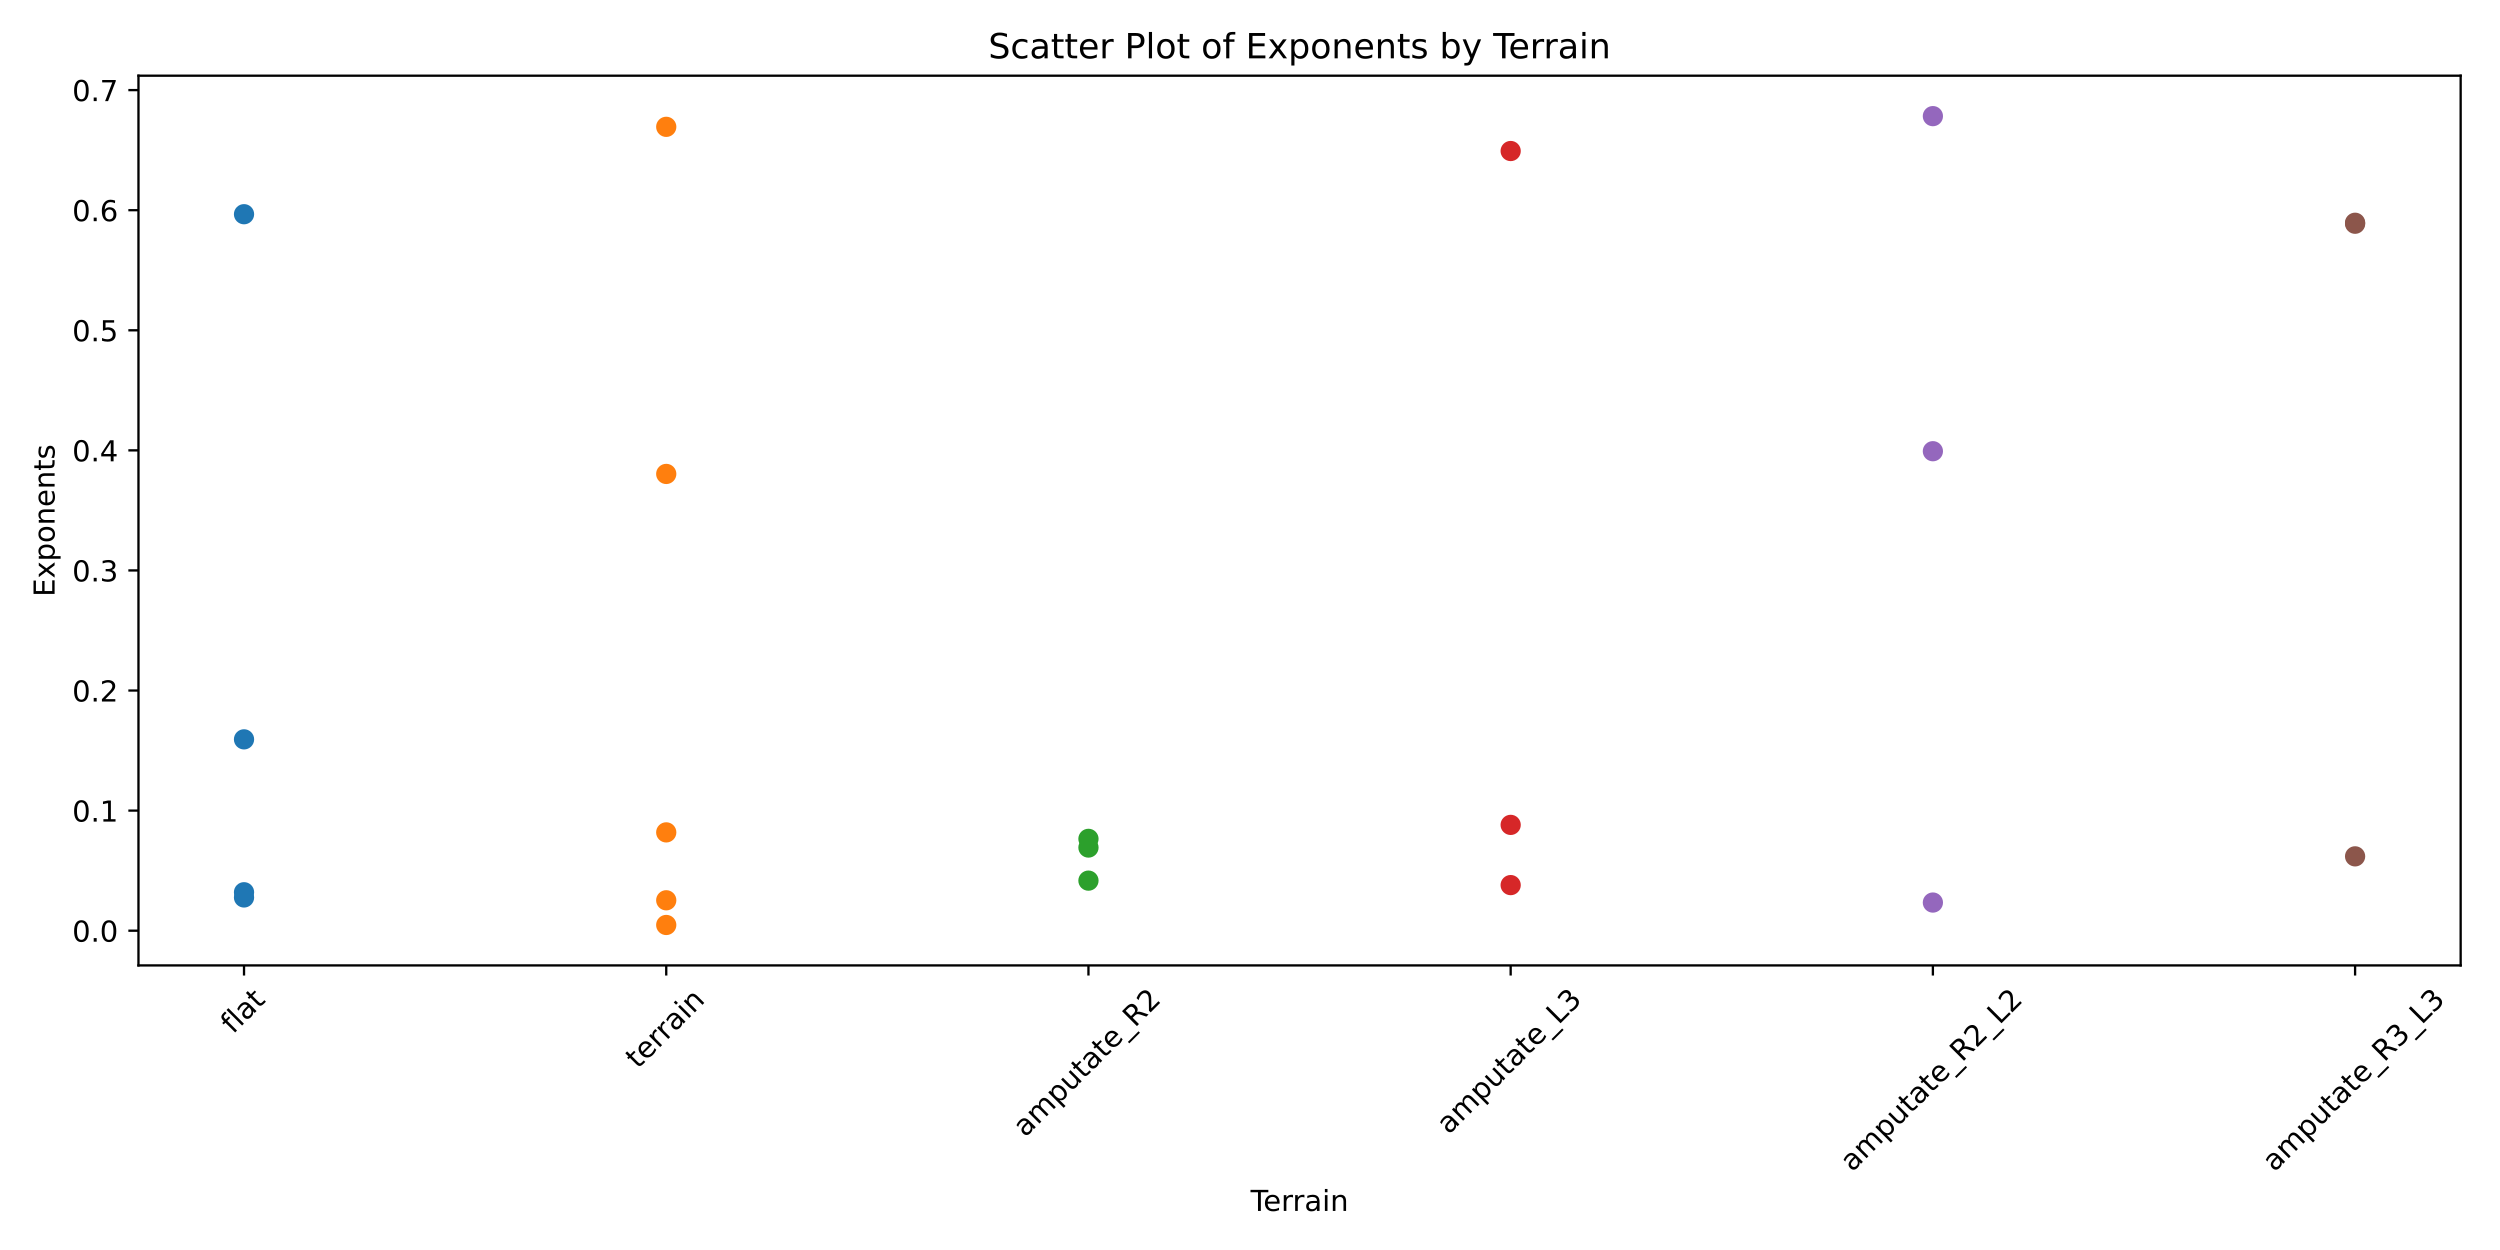
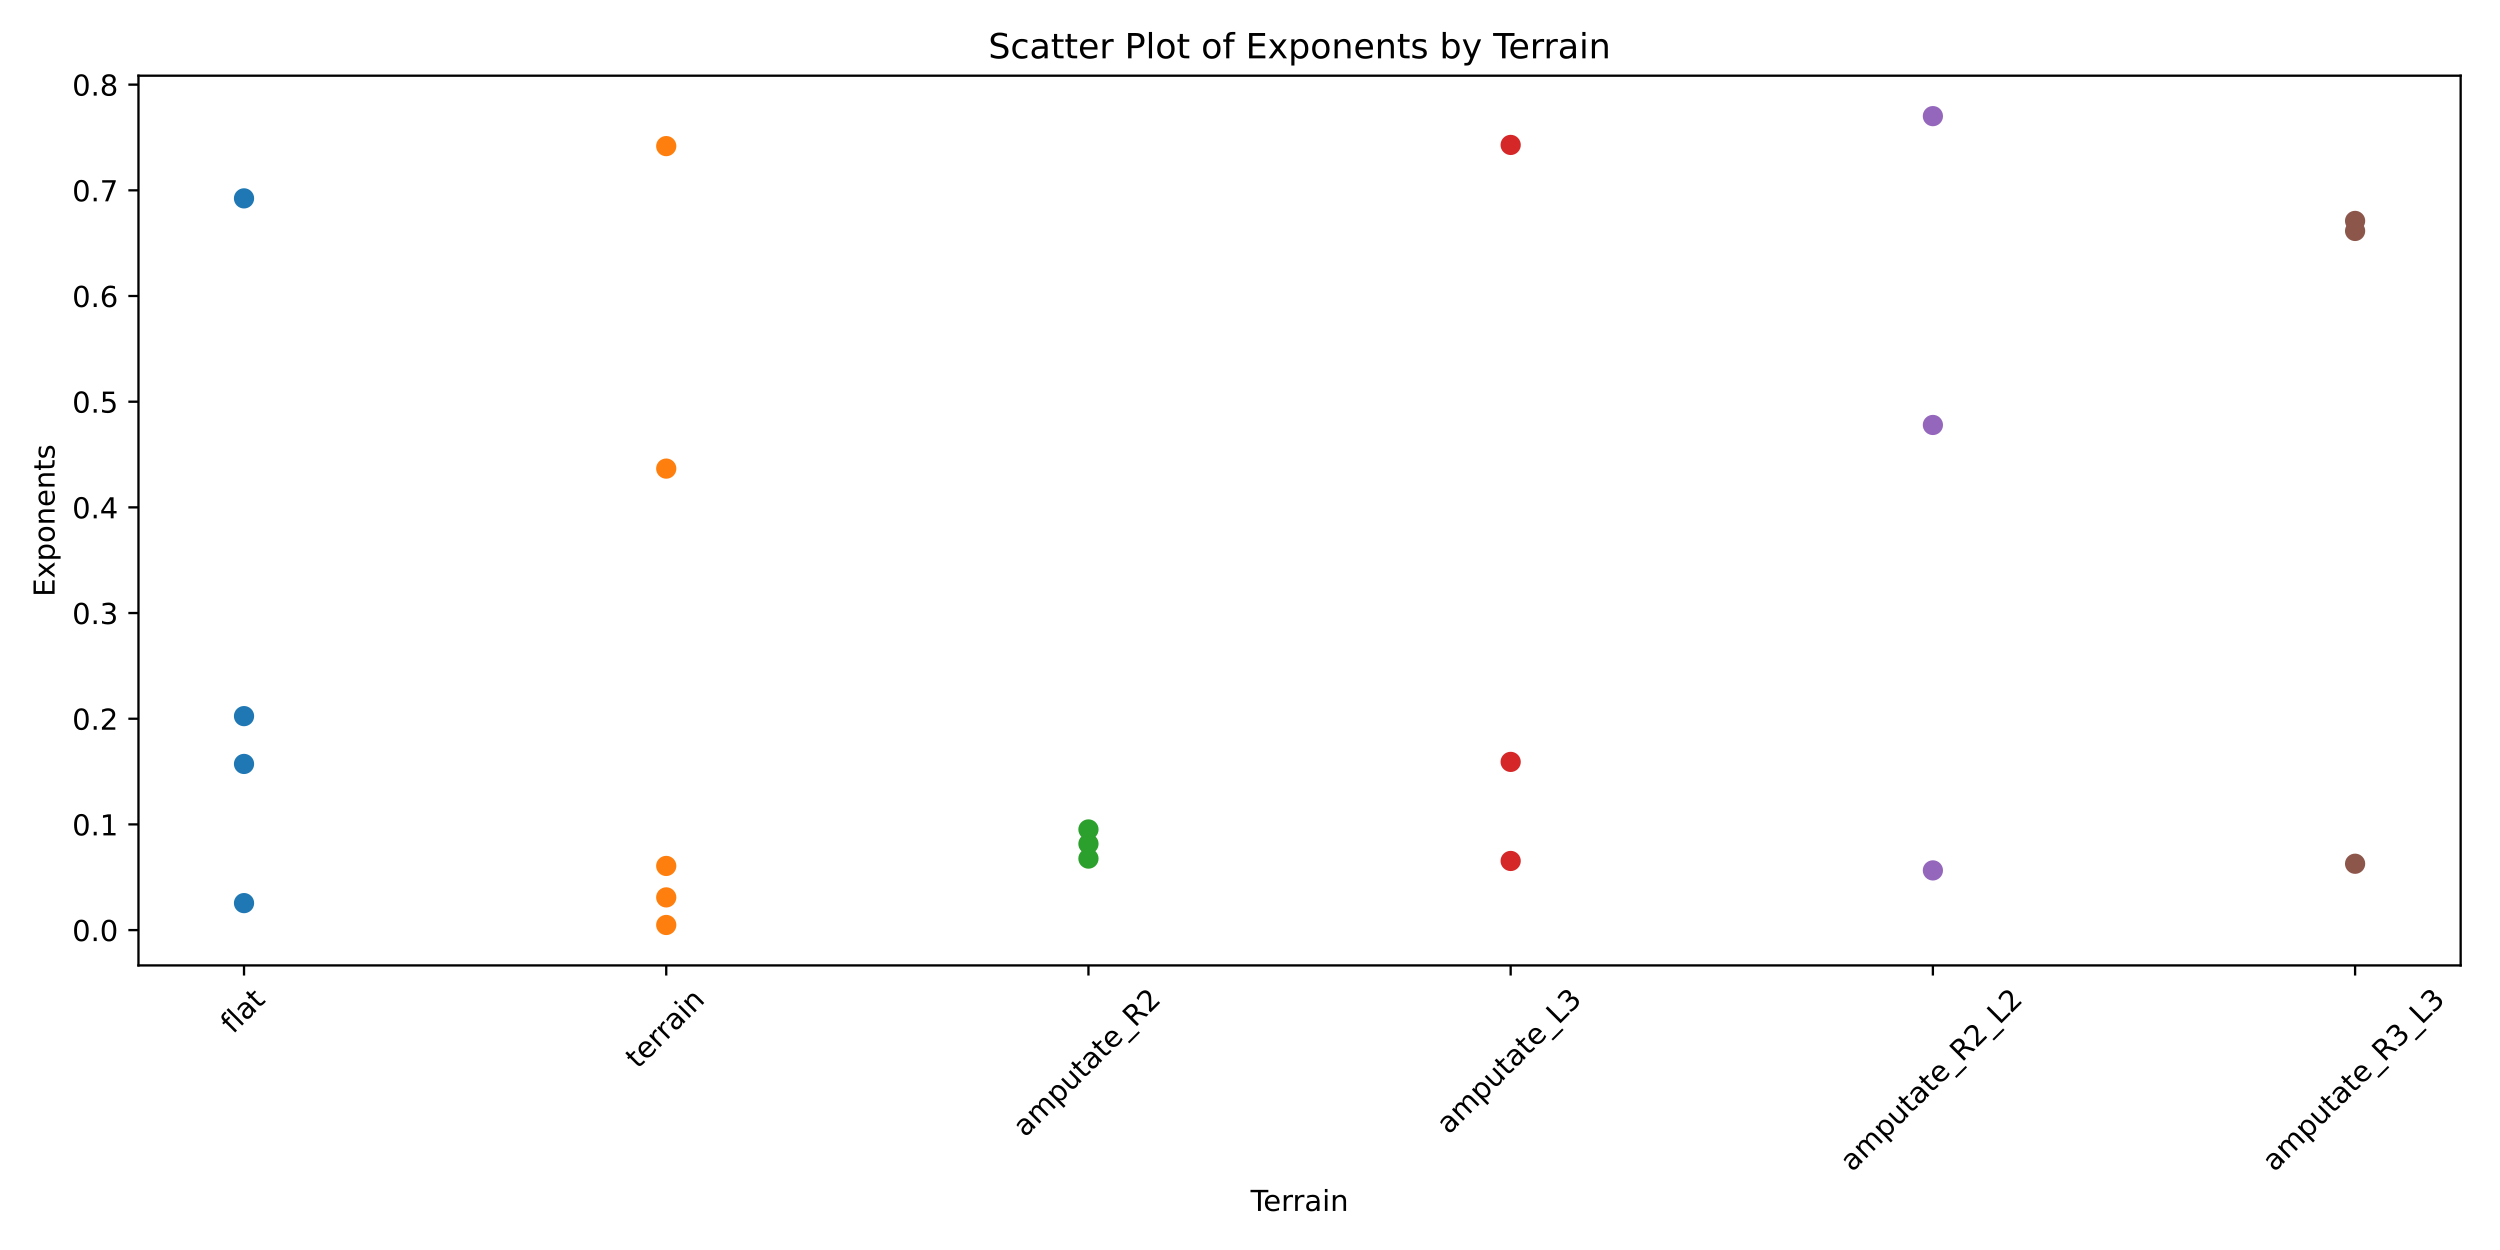
<svg xmlns="http://www.w3.org/2000/svg" xmlns:xlink="http://www.w3.org/1999/xlink" width="864pt" height="432pt" viewBox="0 0 864 432" version="1.1">
  <defs>
    <style type="text/css">*{stroke-linejoin: round; stroke-linecap: butt}</style>
  </defs>
  <g id="figure_1">
    <g id="patch_1">
      <path d="M 0 432  L 864 432  L 864 0  L 0 0  z " style="fill: #ffffff" />
    </g>
    <g id="axes_1">
      <g id="patch_2">
        <path d="M 47.855 333.648  L 850.401 333.648  L 850.401 26.16  L 47.855 26.16  z " style="fill: #ffffff" />
      </g>
      <g id="PathCollection_1">
        <defs>
-           <path id="m7a53cfceef" d="M 0 3  C 0.796 3 1.559 2.684 2.121 2.121  C 2.684 1.559 3 0.796 3 0  C 3 -0.796 2.684 -1.559 2.121 -2.121  C 1.559 -2.684 0.796 -3 0 -3  C -0.796 -3 -1.559 -2.684 -2.121 -2.121  C -2.684 -1.559 -3 -0.796 -3 0  C -3 0.796 -2.684 1.559 -2.121 2.121  C -1.559 2.684 -0.796 3 0 3  z " style="stroke: #1f77b4" />
-         </defs>
-         <g clip-path="url(#pd0fecdc5cd)">
-           <use xlink:href="#m7a53cfceef" x="84.334" y="74.033" style="fill: #1f77b4; stroke: #1f77b4" />
-           <use xlink:href="#m7a53cfceef" x="84.334" y="255.52" style="fill: #1f77b4; stroke: #1f77b4" />
-           <use xlink:href="#m7a53cfceef" x="84.334" y="310.161" style="fill: #1f77b4; stroke: #1f77b4" />
-           <use xlink:href="#m7a53cfceef" x="84.334" y="308.36" style="fill: #1f77b4; stroke: #1f77b4" />
+           <path id="mdb338da277" d="M 0 3  C 0.796 3 1.559 2.684 2.121 2.121  C 2.684 1.559 3 0.796 3 0  C 3 -0.796 2.684 -1.559 2.121 -2.121  C 1.559 -2.684 0.796 -3 0 -3  C -0.796 -3 -1.559 -2.684 -2.121 -2.121  C -2.684 -1.559 -3 -0.796 -3 0  C -3 0.796 -2.684 1.559 -2.121 2.121  C -1.559 2.684 -0.796 3 0 3  z " style="stroke: #1f77b4" />
+         </defs>
+         <g clip-path="url(#p94764b5804)">
+           <use xlink:href="#mdb338da277" x="84.334" y="68.559" style="fill: #1f77b4; stroke: #1f77b4" />
+           <use xlink:href="#mdb338da277" x="84.334" y="247.495" style="fill: #1f77b4; stroke: #1f77b4" />
+           <use xlink:href="#mdb338da277" x="84.334" y="264.019" style="fill: #1f77b4; stroke: #1f77b4" />
+           <use xlink:href="#mdb338da277" x="84.334" y="312.116" style="fill: #1f77b4; stroke: #1f77b4" />
        </g>
      </g>
      <g id="PathCollection_2">
        <defs>
-           <path id="m5915ebbc34" d="M 0 3  C 0.796 3 1.559 2.684 2.121 2.121  C 2.684 1.559 3 0.796 3 0  C 3 -0.796 2.684 -1.559 2.121 -2.121  C 1.559 -2.684 0.796 -3 0 -3  C -0.796 -3 -1.559 -2.684 -2.121 -2.121  C -2.684 -1.559 -3 -0.796 -3 0  C -3 0.796 -2.684 1.559 -2.121 2.121  C -1.559 2.684 -0.796 3 0 3  z " style="stroke: #ff7f0e" />
-         </defs>
-         <g clip-path="url(#pd0fecdc5cd)">
-           <use xlink:href="#m5915ebbc34" x="230.252" y="287.673" style="fill: #ff7f0e; stroke: #ff7f0e" />
-           <use xlink:href="#m5915ebbc34" x="230.252" y="163.793" style="fill: #ff7f0e; stroke: #ff7f0e" />
-           <use xlink:href="#m5915ebbc34" x="230.252" y="43.835" style="fill: #ff7f0e; stroke: #ff7f0e" />
-           <use xlink:href="#m5915ebbc34" x="230.252" y="319.672" style="fill: #ff7f0e; stroke: #ff7f0e" />
-           <use xlink:href="#m5915ebbc34" x="230.252" y="311.142" style="fill: #ff7f0e; stroke: #ff7f0e" />
+           <path id="mc36dc14fd7" d="M 0 3  C 0.796 3 1.559 2.684 2.121 2.121  C 2.684 1.559 3 0.796 3 0  C 3 -0.796 2.684 -1.559 2.121 -2.121  C 1.559 -2.684 0.796 -3 0 -3  C -0.796 -3 -1.559 -2.684 -2.121 -2.121  C -2.684 -1.559 -3 -0.796 -3 0  C -3 0.796 -2.684 1.559 -2.121 2.121  C -1.559 2.684 -0.796 3 0 3  z " style="stroke: #ff7f0e" />
+         </defs>
+         <g clip-path="url(#p94764b5804)">
+           <use xlink:href="#mc36dc14fd7" x="230.252" y="299.27" style="fill: #ff7f0e; stroke: #ff7f0e" />
+           <use xlink:href="#mc36dc14fd7" x="230.252" y="161.951" style="fill: #ff7f0e; stroke: #ff7f0e" />
+           <use xlink:href="#mc36dc14fd7" x="230.252" y="50.496" style="fill: #ff7f0e; stroke: #ff7f0e" />
+           <use xlink:href="#mc36dc14fd7" x="230.252" y="319.672" style="fill: #ff7f0e; stroke: #ff7f0e" />
+           <use xlink:href="#mc36dc14fd7" x="230.252" y="310.141" style="fill: #ff7f0e; stroke: #ff7f0e" />
        </g>
      </g>
      <g id="PathCollection_3">
        <defs>
-           <path id="mcf0d9c2738" d="M 0 3  C 0.796 3 1.559 2.684 2.121 2.121  C 2.684 1.559 3 0.796 3 0  C 3 -0.796 2.684 -1.559 2.121 -2.121  C 1.559 -2.684 0.796 -3 0 -3  C -0.796 -3 -1.559 -2.684 -2.121 -2.121  C -2.684 -1.559 -3 -0.796 -3 0  C -3 0.796 -2.684 1.559 -2.121 2.121  C -1.559 2.684 -0.796 3 0 3  z " style="stroke: #2ca02c" />
-         </defs>
-         <g clip-path="url(#pd0fecdc5cd)">
-           <use xlink:href="#mcf0d9c2738" x="376.169" y="292.911" style="fill: #2ca02c; stroke: #2ca02c" />
-           <use xlink:href="#mcf0d9c2738" x="376.169" y="304.349" style="fill: #2ca02c; stroke: #2ca02c" />
-           <use xlink:href="#mcf0d9c2738" x="376.169" y="289.91" style="fill: #2ca02c; stroke: #2ca02c" />
+           <path id="me8d4e9022c" d="M 0 3  C 0.796 3 1.559 2.684 2.121 2.121  C 2.684 1.559 3 0.796 3 0  C 3 -0.796 2.684 -1.559 2.121 -2.121  C 1.559 -2.684 0.796 -3 0 -3  C -0.796 -3 -1.559 -2.684 -2.121 -2.121  C -2.684 -1.559 -3 -0.796 -3 0  C -3 0.796 -2.684 1.559 -2.121 2.121  C -1.559 2.684 -0.796 3 0 3  z " style="stroke: #2ca02c" />
+         </defs>
+         <g clip-path="url(#p94764b5804)">
+           <use xlink:href="#me8d4e9022c" x="376.169" y="286.66" style="fill: #2ca02c; stroke: #2ca02c" />
+           <use xlink:href="#me8d4e9022c" x="376.169" y="296.726" style="fill: #2ca02c; stroke: #2ca02c" />
+           <use xlink:href="#me8d4e9022c" x="376.169" y="291.627" style="fill: #2ca02c; stroke: #2ca02c" />
        </g>
      </g>
      <g id="PathCollection_4">
        <defs>
-           <path id="m8e960720e1" d="M 0 3  C 0.796 3 1.559 2.684 2.121 2.121  C 2.684 1.559 3 0.796 3 0  C 3 -0.796 2.684 -1.559 2.121 -2.121  C 1.559 -2.684 0.796 -3 0 -3  C -0.796 -3 -1.559 -2.684 -2.121 -2.121  C -2.684 -1.559 -3 -0.796 -3 0  C -3 0.796 -2.684 1.559 -2.121 2.121  C -1.559 2.684 -0.796 3 0 3  z " style="stroke: #d62728" />
-         </defs>
-         <g clip-path="url(#pd0fecdc5cd)">
-           <use xlink:href="#m8e960720e1" x="522.086" y="285.08" style="fill: #d62728; stroke: #d62728" />
-           <use xlink:href="#m8e960720e1" x="522.086" y="52.193" style="fill: #d62728; stroke: #d62728" />
-           <use xlink:href="#m8e960720e1" x="522.086" y="305.891" style="fill: #d62728; stroke: #d62728" />
+           <path id="ma53a9beff3" d="M 0 3  C 0.796 3 1.559 2.684 2.121 2.121  C 2.684 1.559 3 0.796 3 0  C 3 -0.796 2.684 -1.559 2.121 -2.121  C 1.559 -2.684 0.796 -3 0 -3  C -0.796 -3 -1.559 -2.684 -2.121 -2.121  C -2.684 -1.559 -3 -0.796 -3 0  C -3 0.796 -2.684 1.559 -2.121 2.121  C -1.559 2.684 -0.796 3 0 3  z " style="stroke: #d62728" />
+         </defs>
+         <g clip-path="url(#p94764b5804)">
+           <use xlink:href="#ma53a9beff3" x="522.086" y="263.311" style="fill: #d62728; stroke: #d62728" />
+           <use xlink:href="#ma53a9beff3" x="522.086" y="50.088" style="fill: #d62728; stroke: #d62728" />
+           <use xlink:href="#ma53a9beff3" x="522.086" y="297.549" style="fill: #d62728; stroke: #d62728" />
        </g>
      </g>
      <g id="PathCollection_5">
        <defs>
-           <path id="m74919e1c3d" d="M 0 3  C 0.796 3 1.559 2.684 2.121 2.121  C 2.684 1.559 3 0.796 3 0  C 3 -0.796 2.684 -1.559 2.121 -2.121  C 1.559 -2.684 0.796 -3 0 -3  C -0.796 -3 -1.559 -2.684 -2.121 -2.121  C -2.684 -1.559 -3 -0.796 -3 0  C -3 0.796 -2.684 1.559 -2.121 2.121  C -1.559 2.684 -0.796 3 0 3  z " style="stroke: #9467bd" />
-         </defs>
-         <g clip-path="url(#pd0fecdc5cd)">
-           <use xlink:href="#m74919e1c3d" x="668.004" y="155.94" style="fill: #9467bd; stroke: #9467bd" />
-           <use xlink:href="#m74919e1c3d" x="668.004" y="311.921" style="fill: #9467bd; stroke: #9467bd" />
-           <use xlink:href="#m74919e1c3d" x="668.004" y="40.137" style="fill: #9467bd; stroke: #9467bd" />
+           <path id="m6180a62f56" d="M 0 3  C 0.796 3 1.559 2.684 2.121 2.121  C 2.684 1.559 3 0.796 3 0  C 3 -0.796 2.684 -1.559 2.121 -2.121  C 1.559 -2.684 0.796 -3 0 -3  C -0.796 -3 -1.559 -2.684 -2.121 -2.121  C -2.684 -1.559 -3 -0.796 -3 0  C -3 0.796 -2.684 1.559 -2.121 2.121  C -1.559 2.684 -0.796 3 0 3  z " style="stroke: #9467bd" />
+         </defs>
+         <g clip-path="url(#p94764b5804)">
+           <use xlink:href="#m6180a62f56" x="668.004" y="146.869" style="fill: #9467bd; stroke: #9467bd" />
+           <use xlink:href="#m6180a62f56" x="668.004" y="300.811" style="fill: #9467bd; stroke: #9467bd" />
+           <use xlink:href="#m6180a62f56" x="668.004" y="40.137" style="fill: #9467bd; stroke: #9467bd" />
        </g>
      </g>
      <g id="PathCollection_6">
        <defs>
-           <path id="m947b12ff19" d="M 0 3  C 0.796 3 1.559 2.684 2.121 2.121  C 2.684 1.559 3 0.796 3 0  C 3 -0.796 2.684 -1.559 2.121 -2.121  C 1.559 -2.684 0.796 -3 0 -3  C -0.796 -3 -1.559 -2.684 -2.121 -2.121  C -2.684 -1.559 -3 -0.796 -3 0  C -3 0.796 -2.684 1.559 -2.121 2.121  C -1.559 2.684 -0.796 3 0 3  z " style="stroke: #8c564b" />
-         </defs>
-         <g clip-path="url(#pd0fecdc5cd)">
-           <use xlink:href="#m947b12ff19" x="813.921" y="76.985" style="fill: #8c564b; stroke: #8c564b" />
-           <use xlink:href="#m947b12ff19" x="813.921" y="77.321" style="fill: #8c564b; stroke: #8c564b" />
-           <use xlink:href="#m947b12ff19" x="813.921" y="295.956" style="fill: #8c564b; stroke: #8c564b" />
+           <path id="md33c32944e" d="M 0 3  C 0.796 3 1.559 2.684 2.121 2.121  C 2.684 1.559 3 0.796 3 0  C 3 -0.796 2.684 -1.559 2.121 -2.121  C 1.559 -2.684 0.796 -3 0 -3  C -0.796 -3 -1.559 -2.684 -2.121 -2.121  C -2.684 -1.559 -3 -0.796 -3 0  C -3 0.796 -2.684 1.559 -2.121 2.121  C -1.559 2.684 -0.796 3 0 3  z " style="stroke: #8c564b" />
+         </defs>
+         <g clip-path="url(#p94764b5804)">
+           <use xlink:href="#md33c32944e" x="813.921" y="79.818" style="fill: #8c564b; stroke: #8c564b" />
+           <use xlink:href="#md33c32944e" x="813.921" y="76.349" style="fill: #8c564b; stroke: #8c564b" />
+           <use xlink:href="#md33c32944e" x="813.921" y="298.509" style="fill: #8c564b; stroke: #8c564b" />
        </g>
      </g>
      <g id="matplotlib.axis_1">
        <g id="xtick_1">
          <g id="line2d_1">
            <defs>
-               <path id="md833da6a9b" d="M 0 0  L 0 3.5  " style="stroke: #000000; stroke-width: 0.8" />
+               <path id="mb0b9496c75" d="M 0 0  L 0 3.5  " style="stroke: #000000; stroke-width: 0.8" />
            </defs>
            <g>
-               <use xlink:href="#md833da6a9b" x="84.334" y="333.648" style="stroke: #000000; stroke-width: 0.8" />
+               <use xlink:href="#mb0b9496c75" x="84.334" y="333.648" style="stroke: #000000; stroke-width: 0.8" />
            </g>
          </g>
          <g id="text_1">
            <g transform="translate(80.50602 357.5803) rotate(-45) scale(0.1 -0.1)">
              <defs>
                <path id="DejaVuSans-66" d="M 2375 4863  L 2375 4384  L 1825 4384  Q 1516 4384 1395 4259  Q 1275 4134 1275 3809  L 1275 3500  L 2222 3500  L 2222 3053  L 1275 3053  L 1275 0  L 697 0  L 697 3053  L 147 3053  L 147 3500  L 697 3500  L 697 3744  Q 697 4328 969 4595  Q 1241 4863 1831 4863  L 2375 4863  z " transform="scale(0.015625)" />
                <path id="DejaVuSans-6c" d="M 603 4863  L 1178 4863  L 1178 0  L 603 0  L 603 4863  z " transform="scale(0.015625)" />
                <path id="DejaVuSans-61" d="M 2194 1759  Q 1497 1759 1228 1600  Q 959 1441 959 1056  Q 959 750 1161 570  Q 1363 391 1709 391  Q 2188 391 2477 730  Q 2766 1069 2766 1631  L 2766 1759  L 2194 1759  z M 3341 1997  L 3341 0  L 2766 0  L 2766 531  Q 2569 213 2275 61  Q 1981 -91 1556 -91  Q 1019 -91 701 211  Q 384 513 384 1019  Q 384 1609 779 1909  Q 1175 2209 1959 2209  L 2766 2209  L 2766 2266  Q 2766 2663 2505 2880  Q 2244 3097 1772 3097  Q 1472 3097 1187 3025  Q 903 2953 641 2809  L 641 3341  Q 956 3463 1253 3523  Q 1550 3584 1831 3584  Q 2591 3584 2966 3190  Q 3341 2797 3341 1997  z " transform="scale(0.015625)" />
                <path id="DejaVuSans-74" d="M 1172 4494  L 1172 3500  L 2356 3500  L 2356 3053  L 1172 3053  L 1172 1153  Q 1172 725 1289 603  Q 1406 481 1766 481  L 2356 481  L 2356 0  L 1766 0  Q 1100 0 847 248  Q 594 497 594 1153  L 594 3053  L 172 3053  L 172 3500  L 594 3500  L 594 4494  L 1172 4494  z " transform="scale(0.015625)" />
              </defs>
              <use xlink:href="#DejaVuSans-66" />
              <use xlink:href="#DejaVuSans-6c" x="35.205" />
              <use xlink:href="#DejaVuSans-61" x="62.988" />
              <use xlink:href="#DejaVuSans-74" x="124.268" />
            </g>
          </g>
        </g>
        <g id="xtick_2">
          <g id="line2d_2">
            <g>
-               <use xlink:href="#md833da6a9b" x="230.252" y="333.648" style="stroke: #000000; stroke-width: 0.8" />
+               <use xlink:href="#mb0b9496c75" x="230.252" y="333.648" style="stroke: #000000; stroke-width: 0.8" />
            </g>
          </g>
          <g id="text_2">
            <g transform="translate(220.4069 369.6133) rotate(-45) scale(0.1 -0.1)">
              <defs>
                <path id="DejaVuSans-65" d="M 3597 1894  L 3597 1613  L 953 1613  Q 991 1019 1311 708  Q 1631 397 2203 397  Q 2534 397 2845 478  Q 3156 559 3463 722  L 3463 178  Q 3153 47 2828 -22  Q 2503 -91 2169 -91  Q 1331 -91 842 396  Q 353 884 353 1716  Q 353 2575 817 3079  Q 1281 3584 2069 3584  Q 2775 3584 3186 3129  Q 3597 2675 3597 1894  z M 3022 2063  Q 3016 2534 2758 2815  Q 2500 3097 2075 3097  Q 1594 3097 1305 2825  Q 1016 2553 972 2059  L 3022 2063  z " transform="scale(0.015625)" />
                <path id="DejaVuSans-72" d="M 2631 2963  Q 2534 3019 2420 3045  Q 2306 3072 2169 3072  Q 1681 3072 1420 2755  Q 1159 2438 1159 1844  L 1159 0  L 581 0  L 581 3500  L 1159 3500  L 1159 2956  Q 1341 3275 1631 3429  Q 1922 3584 2338 3584  Q 2397 3584 2469 3576  Q 2541 3569 2628 3553  L 2631 2963  z " transform="scale(0.015625)" />
                <path id="DejaVuSans-69" d="M 603 3500  L 1178 3500  L 1178 0  L 603 0  L 603 3500  z M 603 4863  L 1178 4863  L 1178 4134  L 603 4134  L 603 4863  z " transform="scale(0.015625)" />
                <path id="DejaVuSans-6e" d="M 3513 2113  L 3513 0  L 2938 0  L 2938 2094  Q 2938 2591 2744 2837  Q 2550 3084 2163 3084  Q 1697 3084 1428 2787  Q 1159 2491 1159 1978  L 1159 0  L 581 0  L 581 3500  L 1159 3500  L 1159 2956  Q 1366 3272 1645 3428  Q 1925 3584 2291 3584  Q 2894 3584 3203 3211  Q 3513 2838 3513 2113  z " transform="scale(0.015625)" />
              </defs>
              <use xlink:href="#DejaVuSans-74" />
              <use xlink:href="#DejaVuSans-65" x="39.209" />
              <use xlink:href="#DejaVuSans-72" x="100.732" />
              <use xlink:href="#DejaVuSans-72" x="140.096" />
              <use xlink:href="#DejaVuSans-61" x="181.209" />
              <use xlink:href="#DejaVuSans-69" x="242.488" />
              <use xlink:href="#DejaVuSans-6e" x="270.271" />
            </g>
          </g>
        </g>
        <g id="xtick_3">
          <g id="line2d_3">
            <g>
-               <use xlink:href="#md833da6a9b" x="376.169" y="333.648" style="stroke: #000000; stroke-width: 0.8" />
+               <use xlink:href="#mb0b9496c75" x="376.169" y="333.648" style="stroke: #000000; stroke-width: 0.8" />
            </g>
          </g>
          <g id="text_3">
            <g transform="translate(354.2759 393.2638) rotate(-45) scale(0.1 -0.1)">
              <defs>
                <path id="DejaVuSans-6d" d="M 3328 2828  Q 3544 3216 3844 3400  Q 4144 3584 4550 3584  Q 5097 3584 5394 3201  Q 5691 2819 5691 2113  L 5691 0  L 5113 0  L 5113 2094  Q 5113 2597 4934 2840  Q 4756 3084 4391 3084  Q 3944 3084 3684 2787  Q 3425 2491 3425 1978  L 3425 0  L 2847 0  L 2847 2094  Q 2847 2600 2669 2842  Q 2491 3084 2119 3084  Q 1678 3084 1418 2786  Q 1159 2488 1159 1978  L 1159 0  L 581 0  L 581 3500  L 1159 3500  L 1159 2956  Q 1356 3278 1631 3431  Q 1906 3584 2284 3584  Q 2666 3584 2933 3390  Q 3200 3197 3328 2828  z " transform="scale(0.015625)" />
                <path id="DejaVuSans-70" d="M 1159 525  L 1159 -1331  L 581 -1331  L 581 3500  L 1159 3500  L 1159 2969  Q 1341 3281 1617 3432  Q 1894 3584 2278 3584  Q 2916 3584 3314 3078  Q 3713 2572 3713 1747  Q 3713 922 3314 415  Q 2916 -91 2278 -91  Q 1894 -91 1617 61  Q 1341 213 1159 525  z M 3116 1747  Q 3116 2381 2855 2742  Q 2594 3103 2138 3103  Q 1681 3103 1420 2742  Q 1159 2381 1159 1747  Q 1159 1113 1420 752  Q 1681 391 2138 391  Q 2594 391 2855 752  Q 3116 1113 3116 1747  z " transform="scale(0.015625)" />
                <path id="DejaVuSans-75" d="M 544 1381  L 544 3500  L 1119 3500  L 1119 1403  Q 1119 906 1312 657  Q 1506 409 1894 409  Q 2359 409 2629 706  Q 2900 1003 2900 1516  L 2900 3500  L 3475 3500  L 3475 0  L 2900 0  L 2900 538  Q 2691 219 2414 64  Q 2138 -91 1772 -91  Q 1169 -91 856 284  Q 544 659 544 1381  z M 1991 3584  L 1991 3584  z " transform="scale(0.015625)" />
                <path id="DejaVuSans-5f" d="M 3263 -1063  L 3263 -1509  L -63 -1509  L -63 -1063  L 3263 -1063  z " transform="scale(0.015625)" />
                <path id="DejaVuSans-52" d="M 2841 2188  Q 3044 2119 3236 1894  Q 3428 1669 3622 1275  L 4263 0  L 3584 0  L 2988 1197  Q 2756 1666 2539 1819  Q 2322 1972 1947 1972  L 1259 1972  L 1259 0  L 628 0  L 628 4666  L 2053 4666  Q 2853 4666 3247 4331  Q 3641 3997 3641 3322  Q 3641 2881 3436 2590  Q 3231 2300 2841 2188  z M 1259 4147  L 1259 2491  L 2053 2491  Q 2509 2491 2742 2702  Q 2975 2913 2975 3322  Q 2975 3731 2742 3939  Q 2509 4147 2053 4147  L 1259 4147  z " transform="scale(0.015625)" />
                <path id="DejaVuSans-32" d="M 1228 531  L 3431 531  L 3431 0  L 469 0  L 469 531  Q 828 903 1448 1529  Q 2069 2156 2228 2338  Q 2531 2678 2651 2914  Q 2772 3150 2772 3378  Q 2772 3750 2511 3984  Q 2250 4219 1831 4219  Q 1534 4219 1204 4116  Q 875 4013 500 3803  L 500 4441  Q 881 4594 1212 4672  Q 1544 4750 1819 4750  Q 2544 4750 2975 4387  Q 3406 4025 3406 3419  Q 3406 3131 3298 2873  Q 3191 2616 2906 2266  Q 2828 2175 2409 1742  Q 1991 1309 1228 531  z " transform="scale(0.015625)" />
              </defs>
              <use xlink:href="#DejaVuSans-61" />
              <use xlink:href="#DejaVuSans-6d" x="61.279" />
              <use xlink:href="#DejaVuSans-70" x="158.691" />
              <use xlink:href="#DejaVuSans-75" x="222.168" />
              <use xlink:href="#DejaVuSans-74" x="285.547" />
              <use xlink:href="#DejaVuSans-61" x="324.756" />
              <use xlink:href="#DejaVuSans-74" x="386.035" />
              <use xlink:href="#DejaVuSans-65" x="425.244" />
              <use xlink:href="#DejaVuSans-5f" x="486.768" />
              <use xlink:href="#DejaVuSans-52" x="536.768" />
              <use xlink:href="#DejaVuSans-32" x="606.25" />
            </g>
          </g>
        </g>
        <g id="xtick_4">
          <g id="line2d_4">
            <g>
-               <use xlink:href="#md833da6a9b" x="522.086" y="333.648" style="stroke: #000000; stroke-width: 0.8" />
+               <use xlink:href="#mb0b9496c75" x="522.086" y="333.648" style="stroke: #000000; stroke-width: 0.8" />
            </g>
          </g>
          <g id="text_4">
            <g transform="translate(500.6799 392.2904) rotate(-45) scale(0.1 -0.1)">
              <defs>
                <path id="DejaVuSans-4c" d="M 628 4666  L 1259 4666  L 1259 531  L 3531 531  L 3531 0  L 628 0  L 628 4666  z " transform="scale(0.015625)" />
                <path id="DejaVuSans-33" d="M 2597 2516  Q 3050 2419 3304 2112  Q 3559 1806 3559 1356  Q 3559 666 3084 287  Q 2609 -91 1734 -91  Q 1441 -91 1130 -33  Q 819 25 488 141  L 488 750  Q 750 597 1062 519  Q 1375 441 1716 441  Q 2309 441 2620 675  Q 2931 909 2931 1356  Q 2931 1769 2642 2001  Q 2353 2234 1838 2234  L 1294 2234  L 1294 2753  L 1863 2753  Q 2328 2753 2575 2939  Q 2822 3125 2822 3475  Q 2822 3834 2567 4026  Q 2313 4219 1838 4219  Q 1578 4219 1281 4162  Q 984 4106 628 3988  L 628 4550  Q 988 4650 1302 4700  Q 1616 4750 1894 4750  Q 2613 4750 3031 4423  Q 3450 4097 3450 3541  Q 3450 3153 3228 2886  Q 3006 2619 2597 2516  z " transform="scale(0.015625)" />
              </defs>
              <use xlink:href="#DejaVuSans-61" />
              <use xlink:href="#DejaVuSans-6d" x="61.279" />
              <use xlink:href="#DejaVuSans-70" x="158.691" />
              <use xlink:href="#DejaVuSans-75" x="222.168" />
              <use xlink:href="#DejaVuSans-74" x="285.547" />
              <use xlink:href="#DejaVuSans-61" x="324.756" />
              <use xlink:href="#DejaVuSans-74" x="386.035" />
              <use xlink:href="#DejaVuSans-65" x="425.244" />
              <use xlink:href="#DejaVuSans-5f" x="486.768" />
              <use xlink:href="#DejaVuSans-4c" x="536.768" />
              <use xlink:href="#DejaVuSans-33" x="592.48" />
            </g>
          </g>
        </g>
        <g id="xtick_5">
          <g id="line2d_5">
            <g>
-               <use xlink:href="#md833da6a9b" x="668.004" y="333.648" style="stroke: #000000; stroke-width: 0.8" />
+               <use xlink:href="#mb0b9496c75" x="668.004" y="333.648" style="stroke: #000000; stroke-width: 0.8" />
            </g>
          </g>
          <g id="text_5">
            <g transform="translate(640.1234 405.2382) rotate(-45) scale(0.1 -0.1)">
              <use xlink:href="#DejaVuSans-61" />
              <use xlink:href="#DejaVuSans-6d" x="61.279" />
              <use xlink:href="#DejaVuSans-70" x="158.691" />
              <use xlink:href="#DejaVuSans-75" x="222.168" />
              <use xlink:href="#DejaVuSans-74" x="285.547" />
              <use xlink:href="#DejaVuSans-61" x="324.756" />
              <use xlink:href="#DejaVuSans-74" x="386.035" />
              <use xlink:href="#DejaVuSans-65" x="425.244" />
              <use xlink:href="#DejaVuSans-5f" x="486.768" />
              <use xlink:href="#DejaVuSans-52" x="536.768" />
              <use xlink:href="#DejaVuSans-32" x="606.25" />
              <use xlink:href="#DejaVuSans-5f" x="669.873" />
              <use xlink:href="#DejaVuSans-4c" x="719.873" />
              <use xlink:href="#DejaVuSans-32" x="775.586" />
            </g>
          </g>
        </g>
        <g id="xtick_6">
          <g id="line2d_6">
            <g>
-               <use xlink:href="#md833da6a9b" x="813.921" y="333.648" style="stroke: #000000; stroke-width: 0.8" />
+               <use xlink:href="#mb0b9496c75" x="813.921" y="333.648" style="stroke: #000000; stroke-width: 0.8" />
            </g>
          </g>
          <g id="text_6">
            <g transform="translate(786.0408 405.2382) rotate(-45) scale(0.1 -0.1)">
              <use xlink:href="#DejaVuSans-61" />
              <use xlink:href="#DejaVuSans-6d" x="61.279" />
              <use xlink:href="#DejaVuSans-70" x="158.691" />
              <use xlink:href="#DejaVuSans-75" x="222.168" />
              <use xlink:href="#DejaVuSans-74" x="285.547" />
              <use xlink:href="#DejaVuSans-61" x="324.756" />
              <use xlink:href="#DejaVuSans-74" x="386.035" />
              <use xlink:href="#DejaVuSans-65" x="425.244" />
              <use xlink:href="#DejaVuSans-5f" x="486.768" />
              <use xlink:href="#DejaVuSans-52" x="536.768" />
              <use xlink:href="#DejaVuSans-33" x="606.25" />
              <use xlink:href="#DejaVuSans-5f" x="669.873" />
              <use xlink:href="#DejaVuSans-4c" x="719.873" />
              <use xlink:href="#DejaVuSans-33" x="775.586" />
            </g>
          </g>
        </g>
        <g id="text_7">
          <g transform="translate(432.202 418.5039) scale(0.1 -0.1)">
            <defs>
              <path id="DejaVuSans-54" d="M -19 4666  L 3928 4666  L 3928 4134  L 2272 4134  L 2272 0  L 1638 0  L 1638 4134  L -19 4134  L -19 4666  z " transform="scale(0.015625)" />
            </defs>
            <use xlink:href="#DejaVuSans-54" />
            <use xlink:href="#DejaVuSans-65" x="44.084" />
            <use xlink:href="#DejaVuSans-72" x="105.607" />
            <use xlink:href="#DejaVuSans-72" x="144.971" />
            <use xlink:href="#DejaVuSans-61" x="186.084" />
            <use xlink:href="#DejaVuSans-69" x="247.363" />
            <use xlink:href="#DejaVuSans-6e" x="275.146" />
          </g>
        </g>
      </g>
      <g id="matplotlib.axis_2">
        <g id="ytick_1">
          <g id="line2d_7">
            <defs>
-               <path id="m21c93aeac3" d="M 0 0  L -3.5 0  " style="stroke: #000000; stroke-width: 0.8" />
+               <path id="mad232da3b7" d="M 0 0  L -3.5 0  " style="stroke: #000000; stroke-width: 0.8" />
            </defs>
            <g>
-               <use xlink:href="#m21c93aeac3" x="47.855" y="321.647" style="stroke: #000000; stroke-width: 0.8" />
+               <use xlink:href="#mad232da3b7" x="47.855" y="321.438" style="stroke: #000000; stroke-width: 0.8" />
            </g>
          </g>
          <g id="text_8">
-             <g transform="translate(24.95188 325.4464) scale(0.1 -0.1)">
+             <g transform="translate(24.95188 325.2371) scale(0.1 -0.1)">
              <defs>
                <path id="DejaVuSans-30" d="M 2034 4250  Q 1547 4250 1301 3770  Q 1056 3291 1056 2328  Q 1056 1369 1301 889  Q 1547 409 2034 409  Q 2525 409 2770 889  Q 3016 1369 3016 2328  Q 3016 3291 2770 3770  Q 2525 4250 2034 4250  z M 2034 4750  Q 2819 4750 3233 4129  Q 3647 3509 3647 2328  Q 3647 1150 3233 529  Q 2819 -91 2034 -91  Q 1250 -91 836 529  Q 422 1150 422 2328  Q 422 3509 836 4129  Q 1250 4750 2034 4750  z " transform="scale(0.015625)" />
                <path id="DejaVuSans-2e" d="M 684 794  L 1344 794  L 1344 0  L 684 0  L 684 794  z " transform="scale(0.015625)" />
              </defs>
              <use xlink:href="#DejaVuSans-30" />
              <use xlink:href="#DejaVuSans-2e" x="63.623" />
              <use xlink:href="#DejaVuSans-30" x="95.41" />
            </g>
          </g>
        </g>
        <g id="ytick_2">
          <g id="line2d_8">
            <g>
-               <use xlink:href="#m21c93aeac3" x="47.855" y="280.147" style="stroke: #000000; stroke-width: 0.8" />
+               <use xlink:href="#mad232da3b7" x="47.855" y="284.915" style="stroke: #000000; stroke-width: 0.8" />
            </g>
          </g>
          <g id="text_9">
-             <g transform="translate(24.95188 283.9458) scale(0.1 -0.1)">
+             <g transform="translate(24.95188 288.7141) scale(0.1 -0.1)">
              <defs>
                <path id="DejaVuSans-31" d="M 794 531  L 1825 531  L 1825 4091  L 703 3866  L 703 4441  L 1819 4666  L 2450 4666  L 2450 531  L 3481 531  L 3481 0  L 794 0  L 794 531  z " transform="scale(0.015625)" />
              </defs>
              <use xlink:href="#DejaVuSans-30" />
              <use xlink:href="#DejaVuSans-2e" x="63.623" />
              <use xlink:href="#DejaVuSans-31" x="95.41" />
            </g>
          </g>
        </g>
        <g id="ytick_3">
          <g id="line2d_9">
            <g>
-               <use xlink:href="#m21c93aeac3" x="47.855" y="238.646" style="stroke: #000000; stroke-width: 0.8" />
+               <use xlink:href="#mad232da3b7" x="47.855" y="248.392" style="stroke: #000000; stroke-width: 0.8" />
            </g>
          </g>
          <g id="text_10">
-             <g transform="translate(24.95188 242.4453) scale(0.1 -0.1)">
+             <g transform="translate(24.95188 252.1911) scale(0.1 -0.1)">
              <use xlink:href="#DejaVuSans-30" />
              <use xlink:href="#DejaVuSans-2e" x="63.623" />
              <use xlink:href="#DejaVuSans-32" x="95.41" />
            </g>
          </g>
        </g>
        <g id="ytick_4">
          <g id="line2d_10">
            <g>
-               <use xlink:href="#m21c93aeac3" x="47.855" y="197.146" style="stroke: #000000; stroke-width: 0.8" />
+               <use xlink:href="#mad232da3b7" x="47.855" y="211.869" style="stroke: #000000; stroke-width: 0.8" />
            </g>
          </g>
          <g id="text_11">
-             <g transform="translate(24.95188 200.9447) scale(0.1 -0.1)">
+             <g transform="translate(24.95188 215.6681) scale(0.1 -0.1)">
              <use xlink:href="#DejaVuSans-30" />
              <use xlink:href="#DejaVuSans-2e" x="63.623" />
              <use xlink:href="#DejaVuSans-33" x="95.41" />
            </g>
          </g>
        </g>
        <g id="ytick_5">
          <g id="line2d_11">
            <g>
-               <use xlink:href="#m21c93aeac3" x="47.855" y="155.645" style="stroke: #000000; stroke-width: 0.8" />
+               <use xlink:href="#mad232da3b7" x="47.855" y="175.346" style="stroke: #000000; stroke-width: 0.8" />
            </g>
          </g>
          <g id="text_12">
-             <g transform="translate(24.95188 159.4442) scale(0.1 -0.1)">
+             <g transform="translate(24.95188 179.1451) scale(0.1 -0.1)">
              <defs>
                <path id="DejaVuSans-34" d="M 2419 4116  L 825 1625  L 2419 1625  L 2419 4116  z M 2253 4666  L 3047 4666  L 3047 1625  L 3713 1625  L 3713 1100  L 3047 1100  L 3047 0  L 2419 0  L 2419 1100  L 313 1100  L 313 1709  L 2253 4666  z " transform="scale(0.015625)" />
              </defs>
              <use xlink:href="#DejaVuSans-30" />
              <use xlink:href="#DejaVuSans-2e" x="63.623" />
              <use xlink:href="#DejaVuSans-34" x="95.41" />
            </g>
          </g>
        </g>
        <g id="ytick_6">
          <g id="line2d_12">
            <g>
-               <use xlink:href="#m21c93aeac3" x="47.855" y="114.144" style="stroke: #000000; stroke-width: 0.8" />
+               <use xlink:href="#mad232da3b7" x="47.855" y="138.823" style="stroke: #000000; stroke-width: 0.8" />
            </g>
          </g>
          <g id="text_13">
-             <g transform="translate(24.95188 117.9436) scale(0.1 -0.1)">
+             <g transform="translate(24.95188 142.6221) scale(0.1 -0.1)">
              <defs>
                <path id="DejaVuSans-35" d="M 691 4666  L 3169 4666  L 3169 4134  L 1269 4134  L 1269 2991  Q 1406 3038 1543 3061  Q 1681 3084 1819 3084  Q 2600 3084 3056 2656  Q 3513 2228 3513 1497  Q 3513 744 3044 326  Q 2575 -91 1722 -91  Q 1428 -91 1123 -41  Q 819 9 494 109  L 494 744  Q 775 591 1075 516  Q 1375 441 1709 441  Q 2250 441 2565 725  Q 2881 1009 2881 1497  Q 2881 1984 2565 2268  Q 2250 2553 1709 2553  Q 1456 2553 1204 2497  Q 953 2441 691 2322  L 691 4666  z " transform="scale(0.015625)" />
              </defs>
              <use xlink:href="#DejaVuSans-30" />
              <use xlink:href="#DejaVuSans-2e" x="63.623" />
              <use xlink:href="#DejaVuSans-35" x="95.41" />
            </g>
          </g>
        </g>
        <g id="ytick_7">
          <g id="line2d_13">
            <g>
-               <use xlink:href="#m21c93aeac3" x="47.855" y="72.644" style="stroke: #000000; stroke-width: 0.8" />
+               <use xlink:href="#mad232da3b7" x="47.855" y="102.3" style="stroke: #000000; stroke-width: 0.8" />
            </g>
          </g>
          <g id="text_14">
-             <g transform="translate(24.95188 76.4431) scale(0.1 -0.1)">
+             <g transform="translate(24.95188 106.0991) scale(0.1 -0.1)">
              <defs>
                <path id="DejaVuSans-36" d="M 2113 2584  Q 1688 2584 1439 2293  Q 1191 2003 1191 1497  Q 1191 994 1439 701  Q 1688 409 2113 409  Q 2538 409 2786 701  Q 3034 994 3034 1497  Q 3034 2003 2786 2293  Q 2538 2584 2113 2584  z M 3366 4563  L 3366 3988  Q 3128 4100 2886 4159  Q 2644 4219 2406 4219  Q 1781 4219 1451 3797  Q 1122 3375 1075 2522  Q 1259 2794 1537 2939  Q 1816 3084 2150 3084  Q 2853 3084 3261 2657  Q 3669 2231 3669 1497  Q 3669 778 3244 343  Q 2819 -91 2113 -91  Q 1303 -91 875 529  Q 447 1150 447 2328  Q 447 3434 972 4092  Q 1497 4750 2381 4750  Q 2619 4750 2861 4703  Q 3103 4656 3366 4563  z " transform="scale(0.015625)" />
              </defs>
              <use xlink:href="#DejaVuSans-30" />
              <use xlink:href="#DejaVuSans-2e" x="63.623" />
              <use xlink:href="#DejaVuSans-36" x="95.41" />
            </g>
          </g>
        </g>
        <g id="ytick_8">
          <g id="line2d_14">
            <g>
-               <use xlink:href="#m21c93aeac3" x="47.855" y="31.143" style="stroke: #000000; stroke-width: 0.8" />
+               <use xlink:href="#mad232da3b7" x="47.855" y="65.777" style="stroke: #000000; stroke-width: 0.8" />
            </g>
          </g>
          <g id="text_15">
-             <g transform="translate(24.95188 34.94255) scale(0.1 -0.1)">
+             <g transform="translate(24.95188 69.57615) scale(0.1 -0.1)">
              <defs>
                <path id="DejaVuSans-37" d="M 525 4666  L 3525 4666  L 3525 4397  L 1831 0  L 1172 0  L 2766 4134  L 525 4134  L 525 4666  z " transform="scale(0.015625)" />
              </defs>
              <use xlink:href="#DejaVuSans-30" />
              <use xlink:href="#DejaVuSans-2e" x="63.623" />
              <use xlink:href="#DejaVuSans-37" x="95.41" />
            </g>
          </g>
        </g>
-         <g id="text_16">
+         <g id="ytick_9">
+           <g id="line2d_15">
+             <g>
+               <use xlink:href="#mad232da3b7" x="47.855" y="29.254" style="stroke: #000000; stroke-width: 0.8" />
+             </g>
+           </g>
+           <g id="text_16">
+             <g transform="translate(24.95188 33.05316) scale(0.1 -0.1)">
+               <defs>
+                 <path id="DejaVuSans-38" d="M 2034 2216  Q 1584 2216 1326 1975  Q 1069 1734 1069 1313  Q 1069 891 1326 650  Q 1584 409 2034 409  Q 2484 409 2743 651  Q 3003 894 3003 1313  Q 3003 1734 2745 1975  Q 2488 2216 2034 2216  z M 1403 2484  Q 997 2584 770 2862  Q 544 3141 544 3541  Q 544 4100 942 4425  Q 1341 4750 2034 4750  Q 2731 4750 3128 4425  Q 3525 4100 3525 3541  Q 3525 3141 3298 2862  Q 3072 2584 2669 2484  Q 3125 2378 3379 2068  Q 3634 1759 3634 1313  Q 3634 634 3220 271  Q 2806 -91 2034 -91  Q 1263 -91 848 271  Q 434 634 434 1313  Q 434 1759 690 2068  Q 947 2378 1403 2484  z M 1172 3481  Q 1172 3119 1398 2916  Q 1625 2713 2034 2713  Q 2441 2713 2670 2916  Q 2900 3119 2900 3481  Q 2900 3844 2670 4047  Q 2441 4250 2034 4250  Q 1625 4250 1398 4047  Q 1172 3844 1172 3481  z " transform="scale(0.015625)" />
+               </defs>
+               <use xlink:href="#DejaVuSans-30" />
+               <use xlink:href="#DejaVuSans-2e" x="63.623" />
+               <use xlink:href="#DejaVuSans-38" x="95.41" />
+             </g>
+           </g>
+         </g>
+         <g id="text_17">
          <g transform="translate(18.87219 206.2355) rotate(-90) scale(0.1 -0.1)">
            <defs>
              <path id="DejaVuSans-45" d="M 628 4666  L 3578 4666  L 3578 4134  L 1259 4134  L 1259 2753  L 3481 2753  L 3481 2222  L 1259 2222  L 1259 531  L 3634 531  L 3634 0  L 628 0  L 628 4666  z " transform="scale(0.015625)" />
              <path id="DejaVuSans-78" d="M 3513 3500  L 2247 1797  L 3578 0  L 2900 0  L 1881 1375  L 863 0  L 184 0  L 1544 1831  L 300 3500  L 978 3500  L 1906 2253  L 2834 3500  L 3513 3500  z " transform="scale(0.015625)" />
              <path id="DejaVuSans-6f" d="M 1959 3097  Q 1497 3097 1228 2736  Q 959 2375 959 1747  Q 959 1119 1226 758  Q 1494 397 1959 397  Q 2419 397 2687 759  Q 2956 1122 2956 1747  Q 2956 2369 2687 2733  Q 2419 3097 1959 3097  z M 1959 3584  Q 2709 3584 3137 3096  Q 3566 2609 3566 1747  Q 3566 888 3137 398  Q 2709 -91 1959 -91  Q 1206 -91 779 398  Q 353 888 353 1747  Q 353 2609 779 3096  Q 1206 3584 1959 3584  z " transform="scale(0.015625)" />
              <path id="DejaVuSans-73" d="M 2834 3397  L 2834 2853  Q 2591 2978 2328 3040  Q 2066 3103 1784 3103  Q 1356 3103 1142 2972  Q 928 2841 928 2578  Q 928 2378 1081 2264  Q 1234 2150 1697 2047  L 1894 2003  Q 2506 1872 2764 1633  Q 3022 1394 3022 966  Q 3022 478 2636 193  Q 2250 -91 1575 -91  Q 1294 -91 989 -36  Q 684 19 347 128  L 347 722  Q 666 556 975 473  Q 1284 391 1588 391  Q 1994 391 2212 530  Q 2431 669 2431 922  Q 2431 1156 2273 1281  Q 2116 1406 1581 1522  L 1381 1569  Q 847 1681 609 1914  Q 372 2147 372 2553  Q 372 3047 722 3315  Q 1072 3584 1716 3584  Q 2034 3584 2315 3537  Q 2597 3491 2834 3397  z " transform="scale(0.015625)" />
            </defs>
            <use xlink:href="#DejaVuSans-45" />
            <use xlink:href="#DejaVuSans-78" x="63.184" />
            <use xlink:href="#DejaVuSans-70" x="122.363" />
            <use xlink:href="#DejaVuSans-6f" x="185.84" />
            <use xlink:href="#DejaVuSans-6e" x="247.021" />
            <use xlink:href="#DejaVuSans-65" x="310.4" />
            <use xlink:href="#DejaVuSans-6e" x="371.924" />
            <use xlink:href="#DejaVuSans-74" x="435.303" />
            <use xlink:href="#DejaVuSans-73" x="474.512" />
          </g>
        </g>
      </g>
      <g id="patch_3">
        <path d="M 47.855 333.648  L 47.855 26.16  " style="fill: none; stroke: #000000; stroke-width: 0.8; stroke-linejoin: miter; stroke-linecap: square" />
      </g>
      <g id="patch_4">
        <path d="M 850.401 333.648  L 850.401 26.16  " style="fill: none; stroke: #000000; stroke-width: 0.8; stroke-linejoin: miter; stroke-linecap: square" />
      </g>
      <g id="patch_5">
        <path d="M 47.855 333.648  L 850.401 333.648  " style="fill: none; stroke: #000000; stroke-width: 0.8; stroke-linejoin: miter; stroke-linecap: square" />
      </g>
      <g id="patch_6">
        <path d="M 47.855 26.16  L 850.401 26.16  " style="fill: none; stroke: #000000; stroke-width: 0.8; stroke-linejoin: miter; stroke-linecap: square" />
      </g>
-       <g id="text_17">
+       <g id="text_18">
        <g transform="translate(341.5853 20.16) scale(0.12 -0.12)">
          <defs>
            <path id="DejaVuSans-53" d="M 3425 4513  L 3425 3897  Q 3066 4069 2747 4153  Q 2428 4238 2131 4238  Q 1616 4238 1336 4038  Q 1056 3838 1056 3469  Q 1056 3159 1242 3001  Q 1428 2844 1947 2747  L 2328 2669  Q 3034 2534 3370 2195  Q 3706 1856 3706 1288  Q 3706 609 3251 259  Q 2797 -91 1919 -91  Q 1588 -91 1214 -16  Q 841 59 441 206  L 441 856  Q 825 641 1194 531  Q 1563 422 1919 422  Q 2459 422 2753 634  Q 3047 847 3047 1241  Q 3047 1584 2836 1778  Q 2625 1972 2144 2069  L 1759 2144  Q 1053 2284 737 2584  Q 422 2884 422 3419  Q 422 4038 858 4394  Q 1294 4750 2059 4750  Q 2388 4750 2728 4690  Q 3069 4631 3425 4513  z " transform="scale(0.015625)" />
            <path id="DejaVuSans-63" d="M 3122 3366  L 3122 2828  Q 2878 2963 2633 3030  Q 2388 3097 2138 3097  Q 1578 3097 1268 2742  Q 959 2388 959 1747  Q 959 1106 1268 751  Q 1578 397 2138 397  Q 2388 397 2633 464  Q 2878 531 3122 666  L 3122 134  Q 2881 22 2623 -34  Q 2366 -91 2075 -91  Q 1284 -91 818 406  Q 353 903 353 1747  Q 353 2603 823 3093  Q 1294 3584 2113 3584  Q 2378 3584 2631 3529  Q 2884 3475 3122 3366  z " transform="scale(0.015625)" />
            <path id="DejaVuSans-20" transform="scale(0.015625)" />
            <path id="DejaVuSans-50" d="M 1259 4147  L 1259 2394  L 2053 2394  Q 2494 2394 2734 2622  Q 2975 2850 2975 3272  Q 2975 3691 2734 3919  Q 2494 4147 2053 4147  L 1259 4147  z M 628 4666  L 2053 4666  Q 2838 4666 3239 4311  Q 3641 3956 3641 3272  Q 3641 2581 3239 2228  Q 2838 1875 2053 1875  L 1259 1875  L 1259 0  L 628 0  L 628 4666  z " transform="scale(0.015625)" />
            <path id="DejaVuSans-62" d="M 3116 1747  Q 3116 2381 2855 2742  Q 2594 3103 2138 3103  Q 1681 3103 1420 2742  Q 1159 2381 1159 1747  Q 1159 1113 1420 752  Q 1681 391 2138 391  Q 2594 391 2855 752  Q 3116 1113 3116 1747  z M 1159 2969  Q 1341 3281 1617 3432  Q 1894 3584 2278 3584  Q 2916 3584 3314 3078  Q 3713 2572 3713 1747  Q 3713 922 3314 415  Q 2916 -91 2278 -91  Q 1894 -91 1617 61  Q 1341 213 1159 525  L 1159 0  L 581 0  L 581 4863  L 1159 4863  L 1159 2969  z " transform="scale(0.015625)" />
            <path id="DejaVuSans-79" d="M 2059 -325  Q 1816 -950 1584 -1140  Q 1353 -1331 966 -1331  L 506 -1331  L 506 -850  L 844 -850  Q 1081 -850 1212 -737  Q 1344 -625 1503 -206  L 1606 56  L 191 3500  L 800 3500  L 1894 763  L 2988 3500  L 3597 3500  L 2059 -325  z " transform="scale(0.015625)" />
          </defs>
          <use xlink:href="#DejaVuSans-53" />
          <use xlink:href="#DejaVuSans-63" x="63.477" />
          <use xlink:href="#DejaVuSans-61" x="118.457" />
          <use xlink:href="#DejaVuSans-74" x="179.736" />
          <use xlink:href="#DejaVuSans-74" x="218.945" />
          <use xlink:href="#DejaVuSans-65" x="258.154" />
          <use xlink:href="#DejaVuSans-72" x="319.678" />
          <use xlink:href="#DejaVuSans-20" x="360.791" />
          <use xlink:href="#DejaVuSans-50" x="392.578" />
          <use xlink:href="#DejaVuSans-6c" x="452.881" />
          <use xlink:href="#DejaVuSans-6f" x="480.664" />
          <use xlink:href="#DejaVuSans-74" x="541.846" />
          <use xlink:href="#DejaVuSans-20" x="581.055" />
          <use xlink:href="#DejaVuSans-6f" x="612.842" />
          <use xlink:href="#DejaVuSans-66" x="674.023" />
          <use xlink:href="#DejaVuSans-20" x="709.229" />
          <use xlink:href="#DejaVuSans-45" x="741.016" />
          <use xlink:href="#DejaVuSans-78" x="804.199" />
          <use xlink:href="#DejaVuSans-70" x="863.379" />
          <use xlink:href="#DejaVuSans-6f" x="926.855" />
          <use xlink:href="#DejaVuSans-6e" x="988.037" />
          <use xlink:href="#DejaVuSans-65" x="1051.416" />
          <use xlink:href="#DejaVuSans-6e" x="1112.939" />
          <use xlink:href="#DejaVuSans-74" x="1176.318" />
          <use xlink:href="#DejaVuSans-73" x="1215.527" />
          <use xlink:href="#DejaVuSans-20" x="1267.627" />
          <use xlink:href="#DejaVuSans-62" x="1299.414" />
          <use xlink:href="#DejaVuSans-79" x="1362.891" />
          <use xlink:href="#DejaVuSans-20" x="1422.07" />
          <use xlink:href="#DejaVuSans-54" x="1453.857" />
          <use xlink:href="#DejaVuSans-65" x="1497.941" />
          <use xlink:href="#DejaVuSans-72" x="1559.465" />
          <use xlink:href="#DejaVuSans-72" x="1598.828" />
          <use xlink:href="#DejaVuSans-61" x="1639.941" />
          <use xlink:href="#DejaVuSans-69" x="1701.221" />
          <use xlink:href="#DejaVuSans-6e" x="1729.004" />
        </g>
      </g>
    </g>
  </g>
  <defs>
-     <clipPath id="pd0fecdc5cd">
+     <clipPath id="p94764b5804">
      <rect x="47.855" y="26.16" width="802.546" height="307.488" />
    </clipPath>
  </defs>
</svg>
